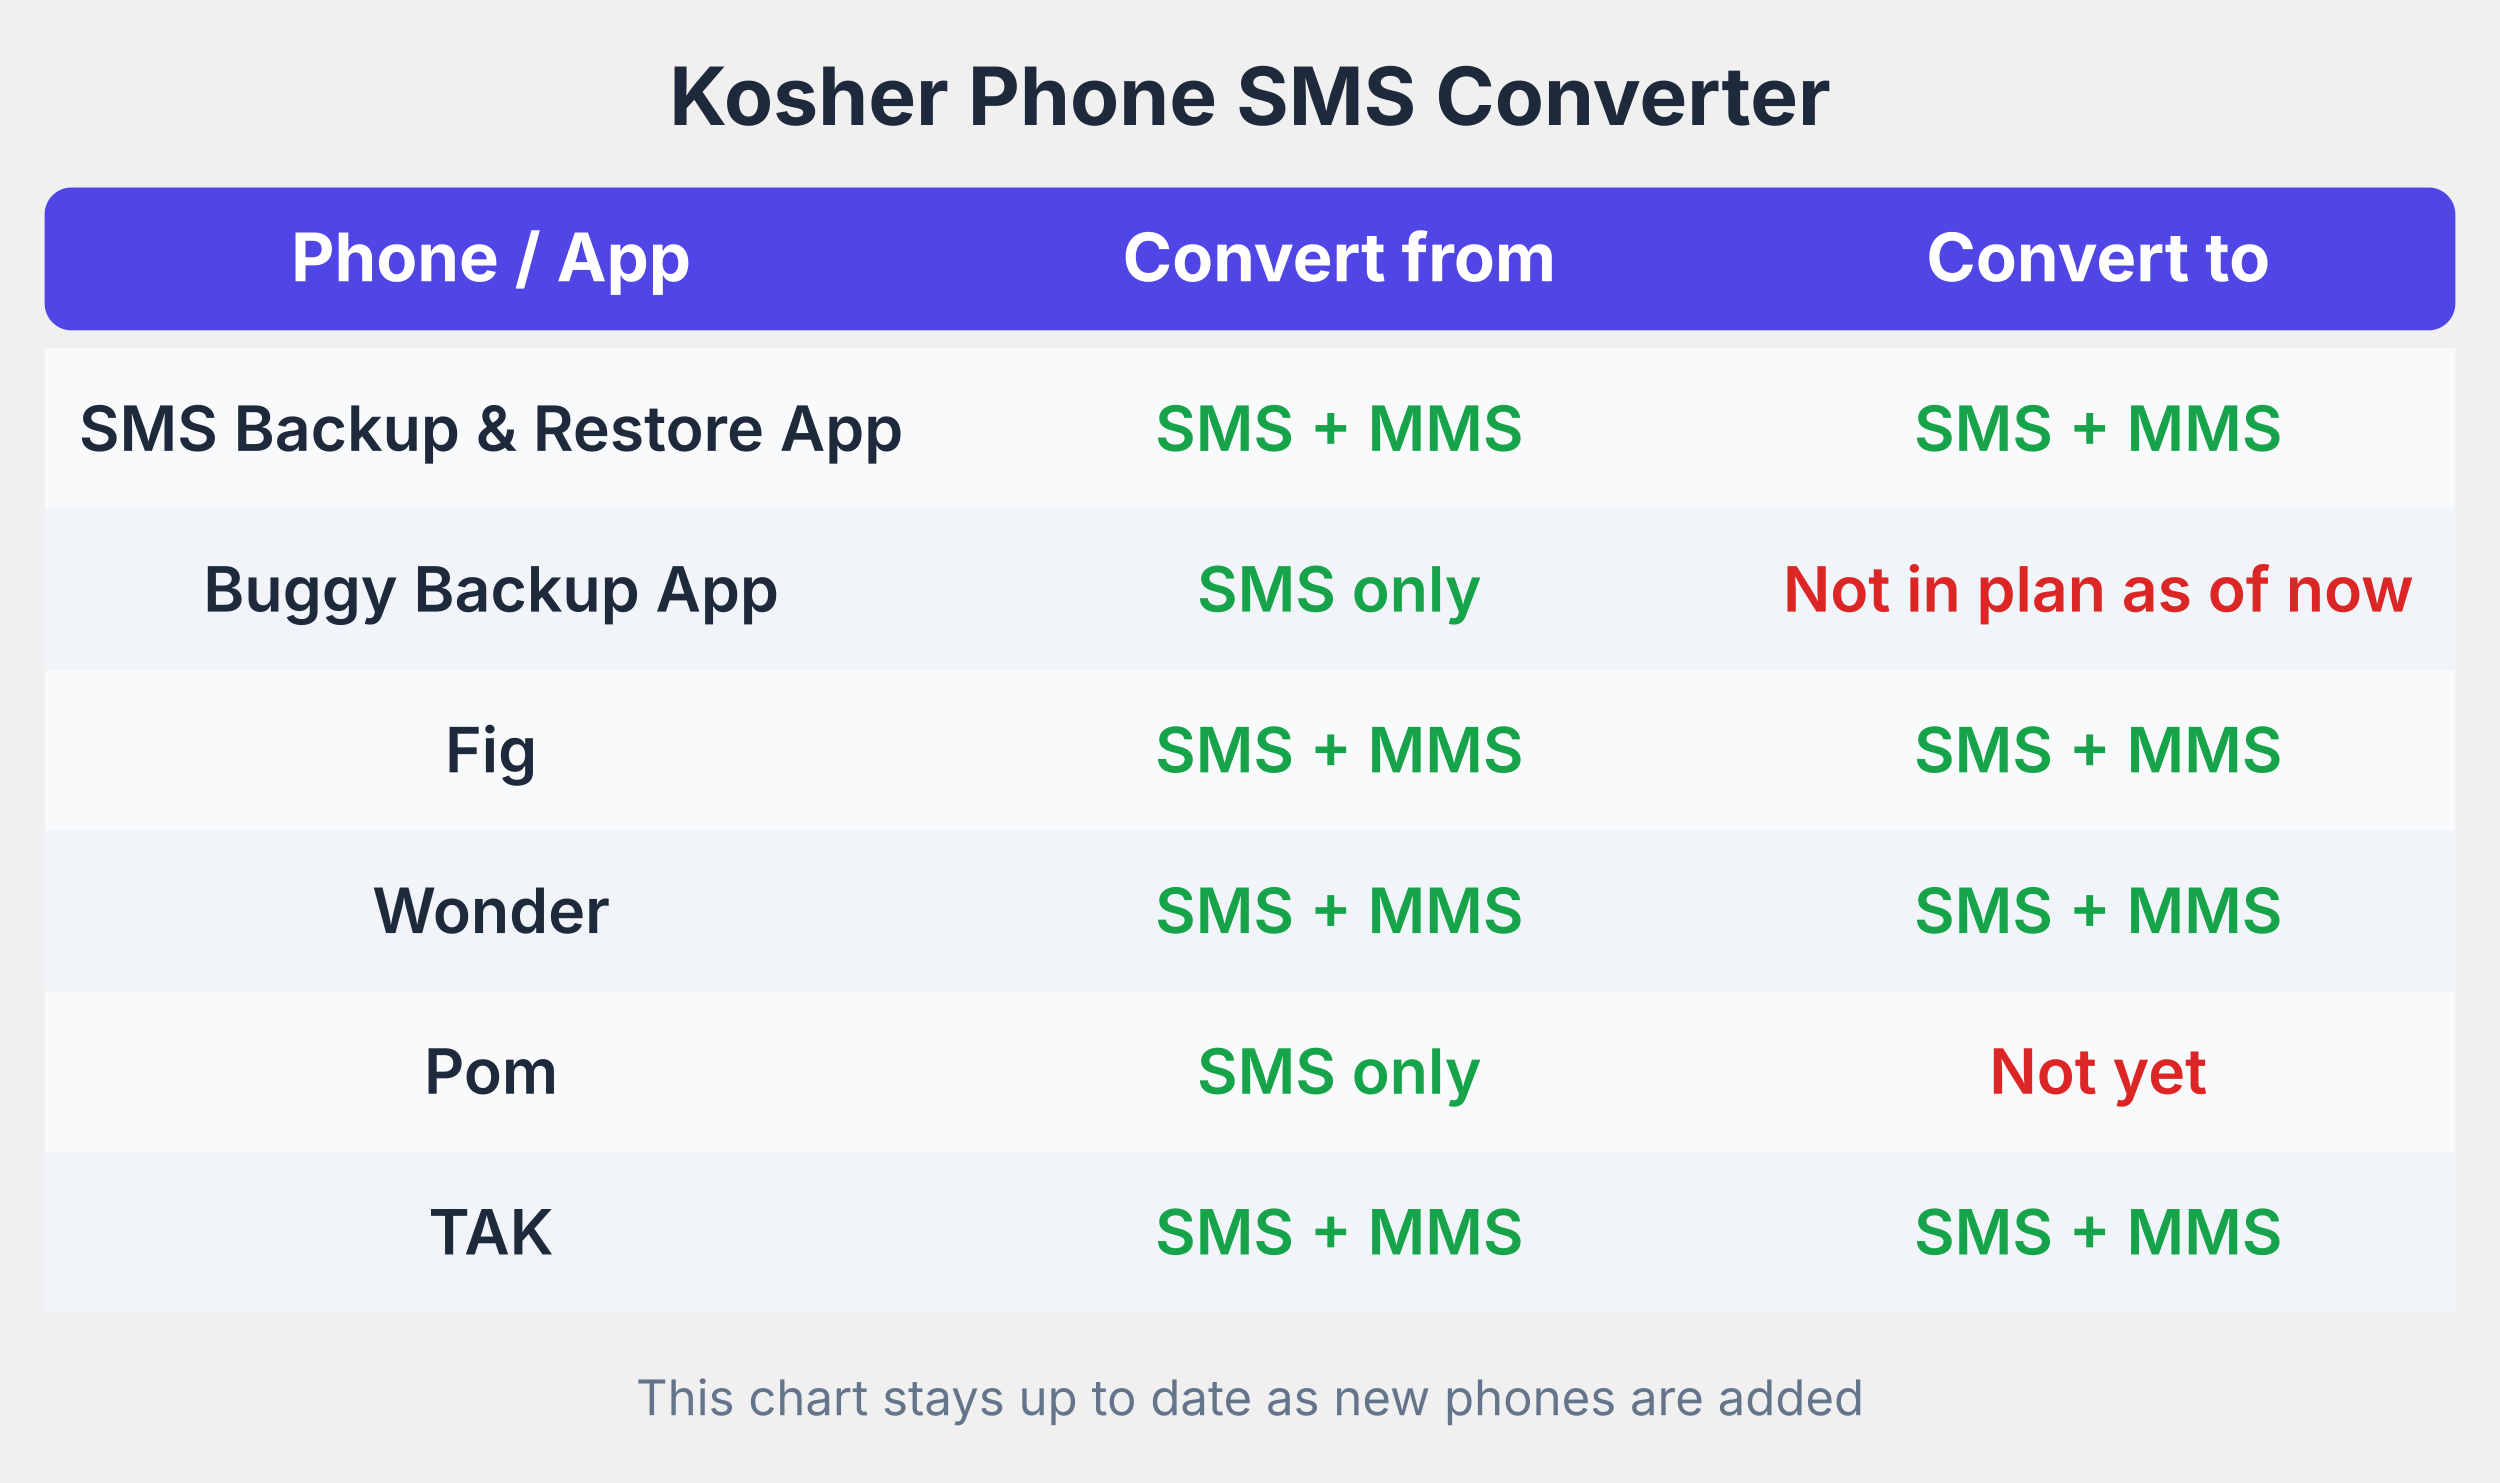
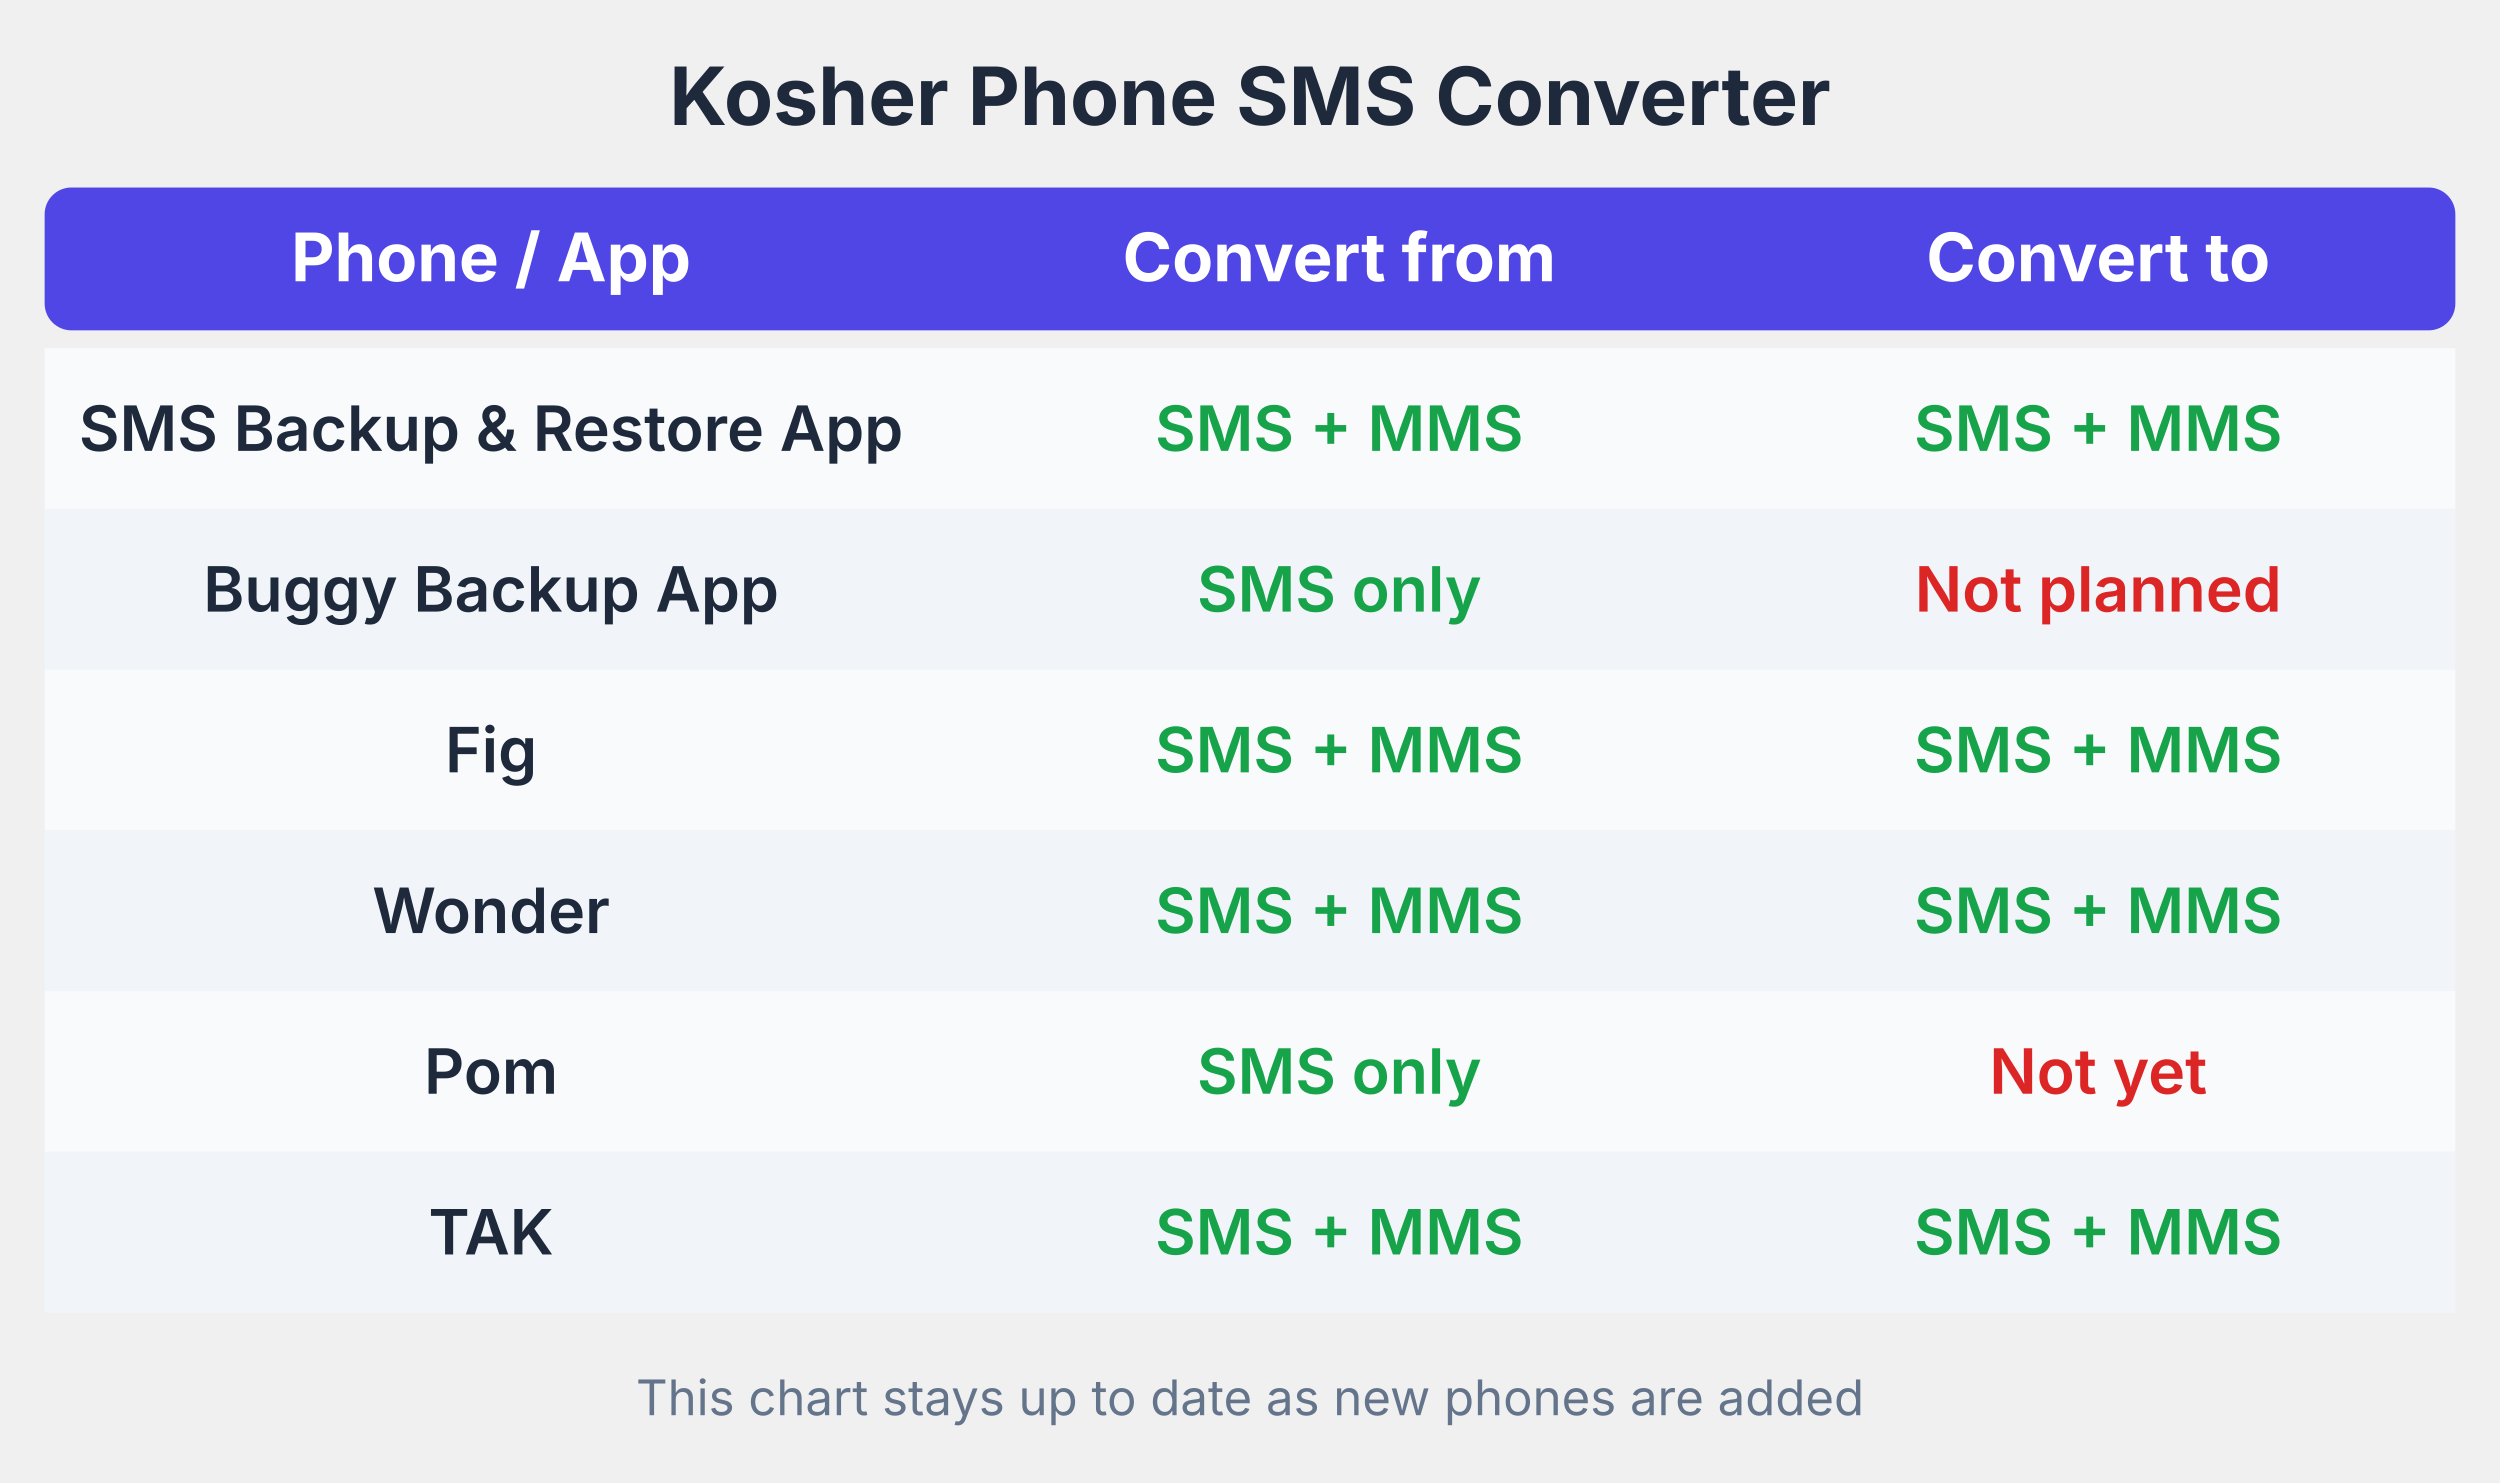
<svg xmlns="http://www.w3.org/2000/svg" width="560" height="332" viewBox="0 0 560 332">
  <style>
    text { font-family: -apple-system, BlinkMacSystemFont, 'Segoe UI', sans-serif; font-size: 14px; fill: #1e293b; }
    .header { font-weight: 700; font-size: 15px; fill: #fff; }
    .phone { font-weight: 600; }
    .phone-sub { font-size: 10px; fill: #64748b; font-weight: 400; }
    .yes { fill: #16a34a; font-weight: 600; }
    .no { fill: #dc2626; font-weight: 600; }
    .warn { fill: #d97706; font-weight: 600; }
    .title { font-size: 18px; font-weight: 700; fill: #1e293b; }
    .footnote { font-size: 11px; fill: #64748b; }
  </style>
  <text x="280" y="28" text-anchor="middle" class="title">Kosher Phone SMS Converter</text>
  <rect x="10" y="42" width="540" height="32" rx="6" fill="#4f46e5" />
  <text x="110" y="63" text-anchor="middle" class="header">Phone / App</text>
  <text x="300" y="63" text-anchor="middle" class="header">Convert from</text>
  <text x="470" y="63" text-anchor="middle" class="header">Convert to</text>
  <rect x="10" y="78" width="540" height="36" rx="0" fill="#f8fafc" />
  <text x="110" y="101" text-anchor="middle" class="phone">SMS Backup &amp; Restore App</text>
  <text x="300" y="101" text-anchor="middle" class="yes">SMS + MMS</text>
  <text x="470" y="101" text-anchor="middle" class="yes">SMS + MMS</text>
  <rect x="10" y="114" width="540" height="36" rx="0" fill="#f1f5f9" />
  <text x="110" y="137" text-anchor="middle" class="phone">Buggy Backup App</text>
  <text x="300" y="137" text-anchor="middle" class="yes">SMS only</text>
-   <text x="470" y="137" text-anchor="middle" class="no">Not in plan as of now</text>
+   <text x="470" y="137" text-anchor="middle" class="no">Not planned</text>
  <rect x="10" y="150" width="540" height="36" rx="0" fill="#f8fafc" />
  <text x="110" y="173" text-anchor="middle" class="phone">Fig</text>
  <text x="300" y="173" text-anchor="middle" class="yes">SMS + MMS</text>
  <text x="470" y="173" text-anchor="middle" class="yes">SMS + MMS</text>
  <rect x="10" y="186" width="540" height="36" rx="0" fill="#f1f5f9" />
  <text x="110" y="209" text-anchor="middle" class="phone">Wonder</text>
  <text x="300" y="209" text-anchor="middle" class="yes">SMS + MMS</text>
  <text x="470" y="209" text-anchor="middle" class="yes">SMS + MMS</text>
  <rect x="10" y="222" width="540" height="36" rx="0" fill="#f8fafc" />
  <text x="110" y="245" text-anchor="middle" class="phone">Pom</text>
  <text x="300" y="245" text-anchor="middle" class="yes">SMS only</text>
  <text x="470" y="245" text-anchor="middle" class="no">Not yet</text>
  <rect x="10" y="258" width="540" height="36" rx="0" fill="#f1f5f9" />
  <text x="110" y="281" text-anchor="middle" class="phone">TAK</text>
  <text x="300" y="281" text-anchor="middle" class="yes">SMS + MMS</text>
  <text x="470" y="281" text-anchor="middle" class="yes">SMS + MMS</text>
  <text x="280" y="317" text-anchor="middle" class="footnote">This chart stays up to date as new phones are added</text>
</svg>
